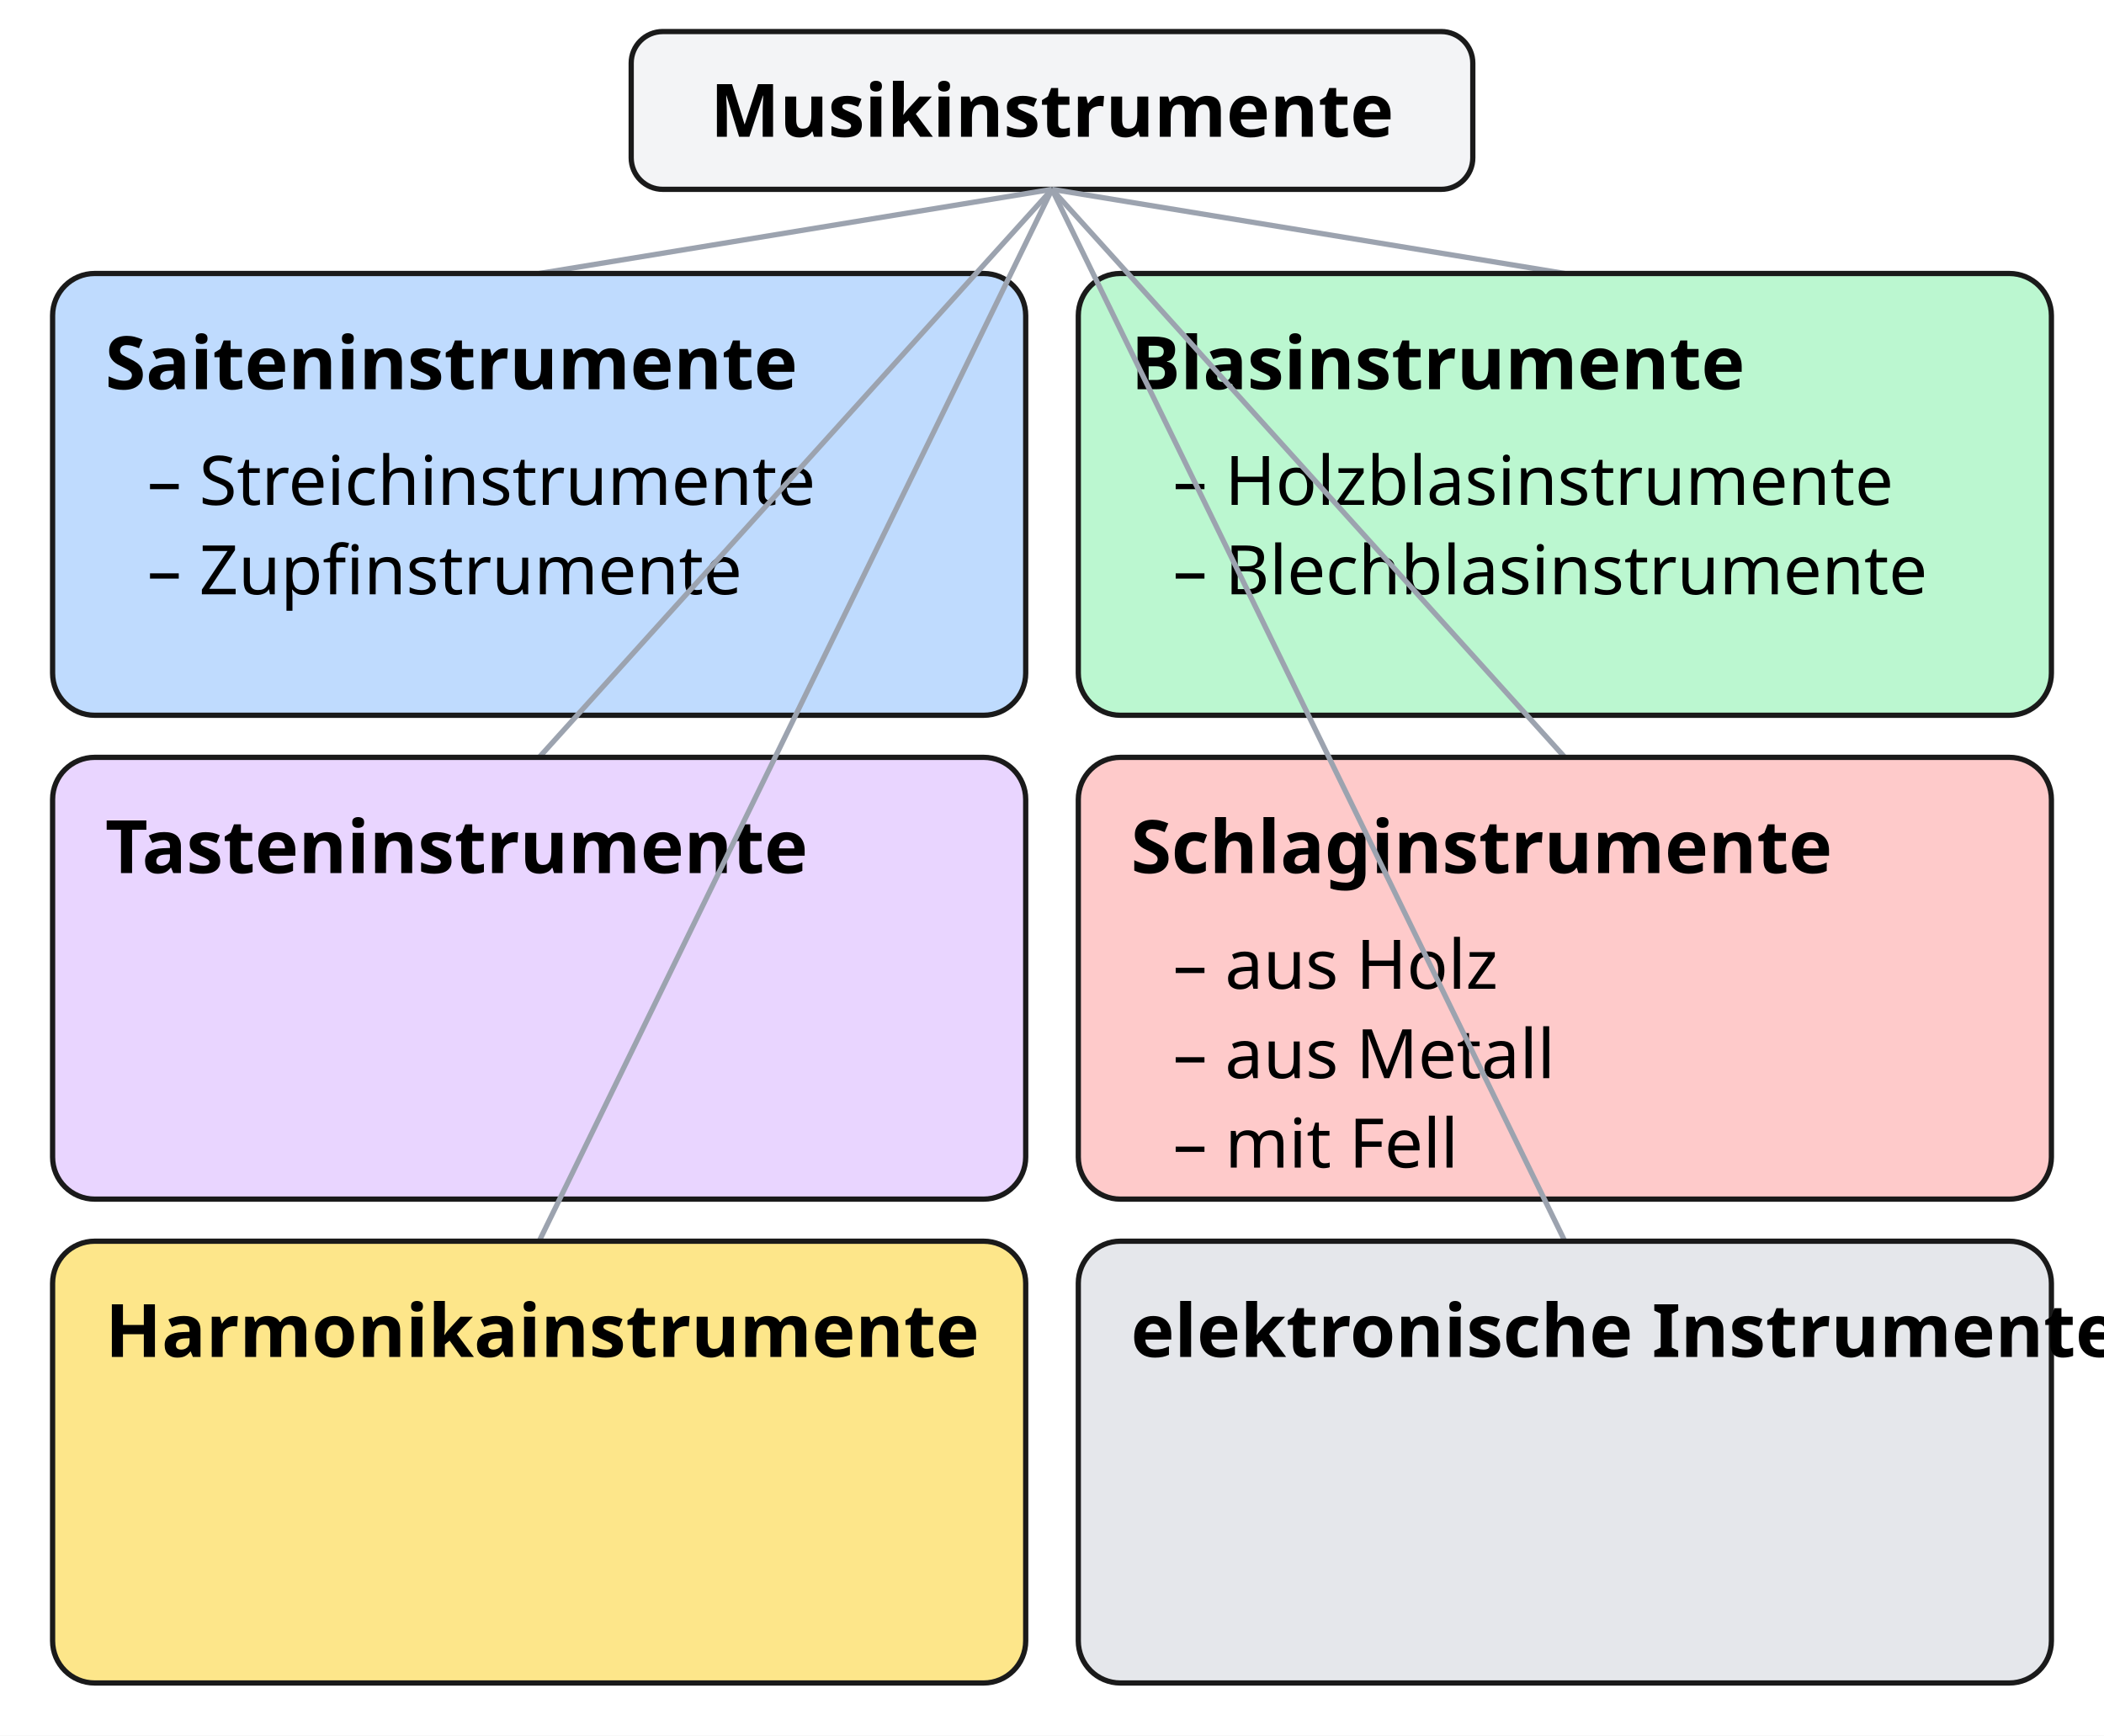
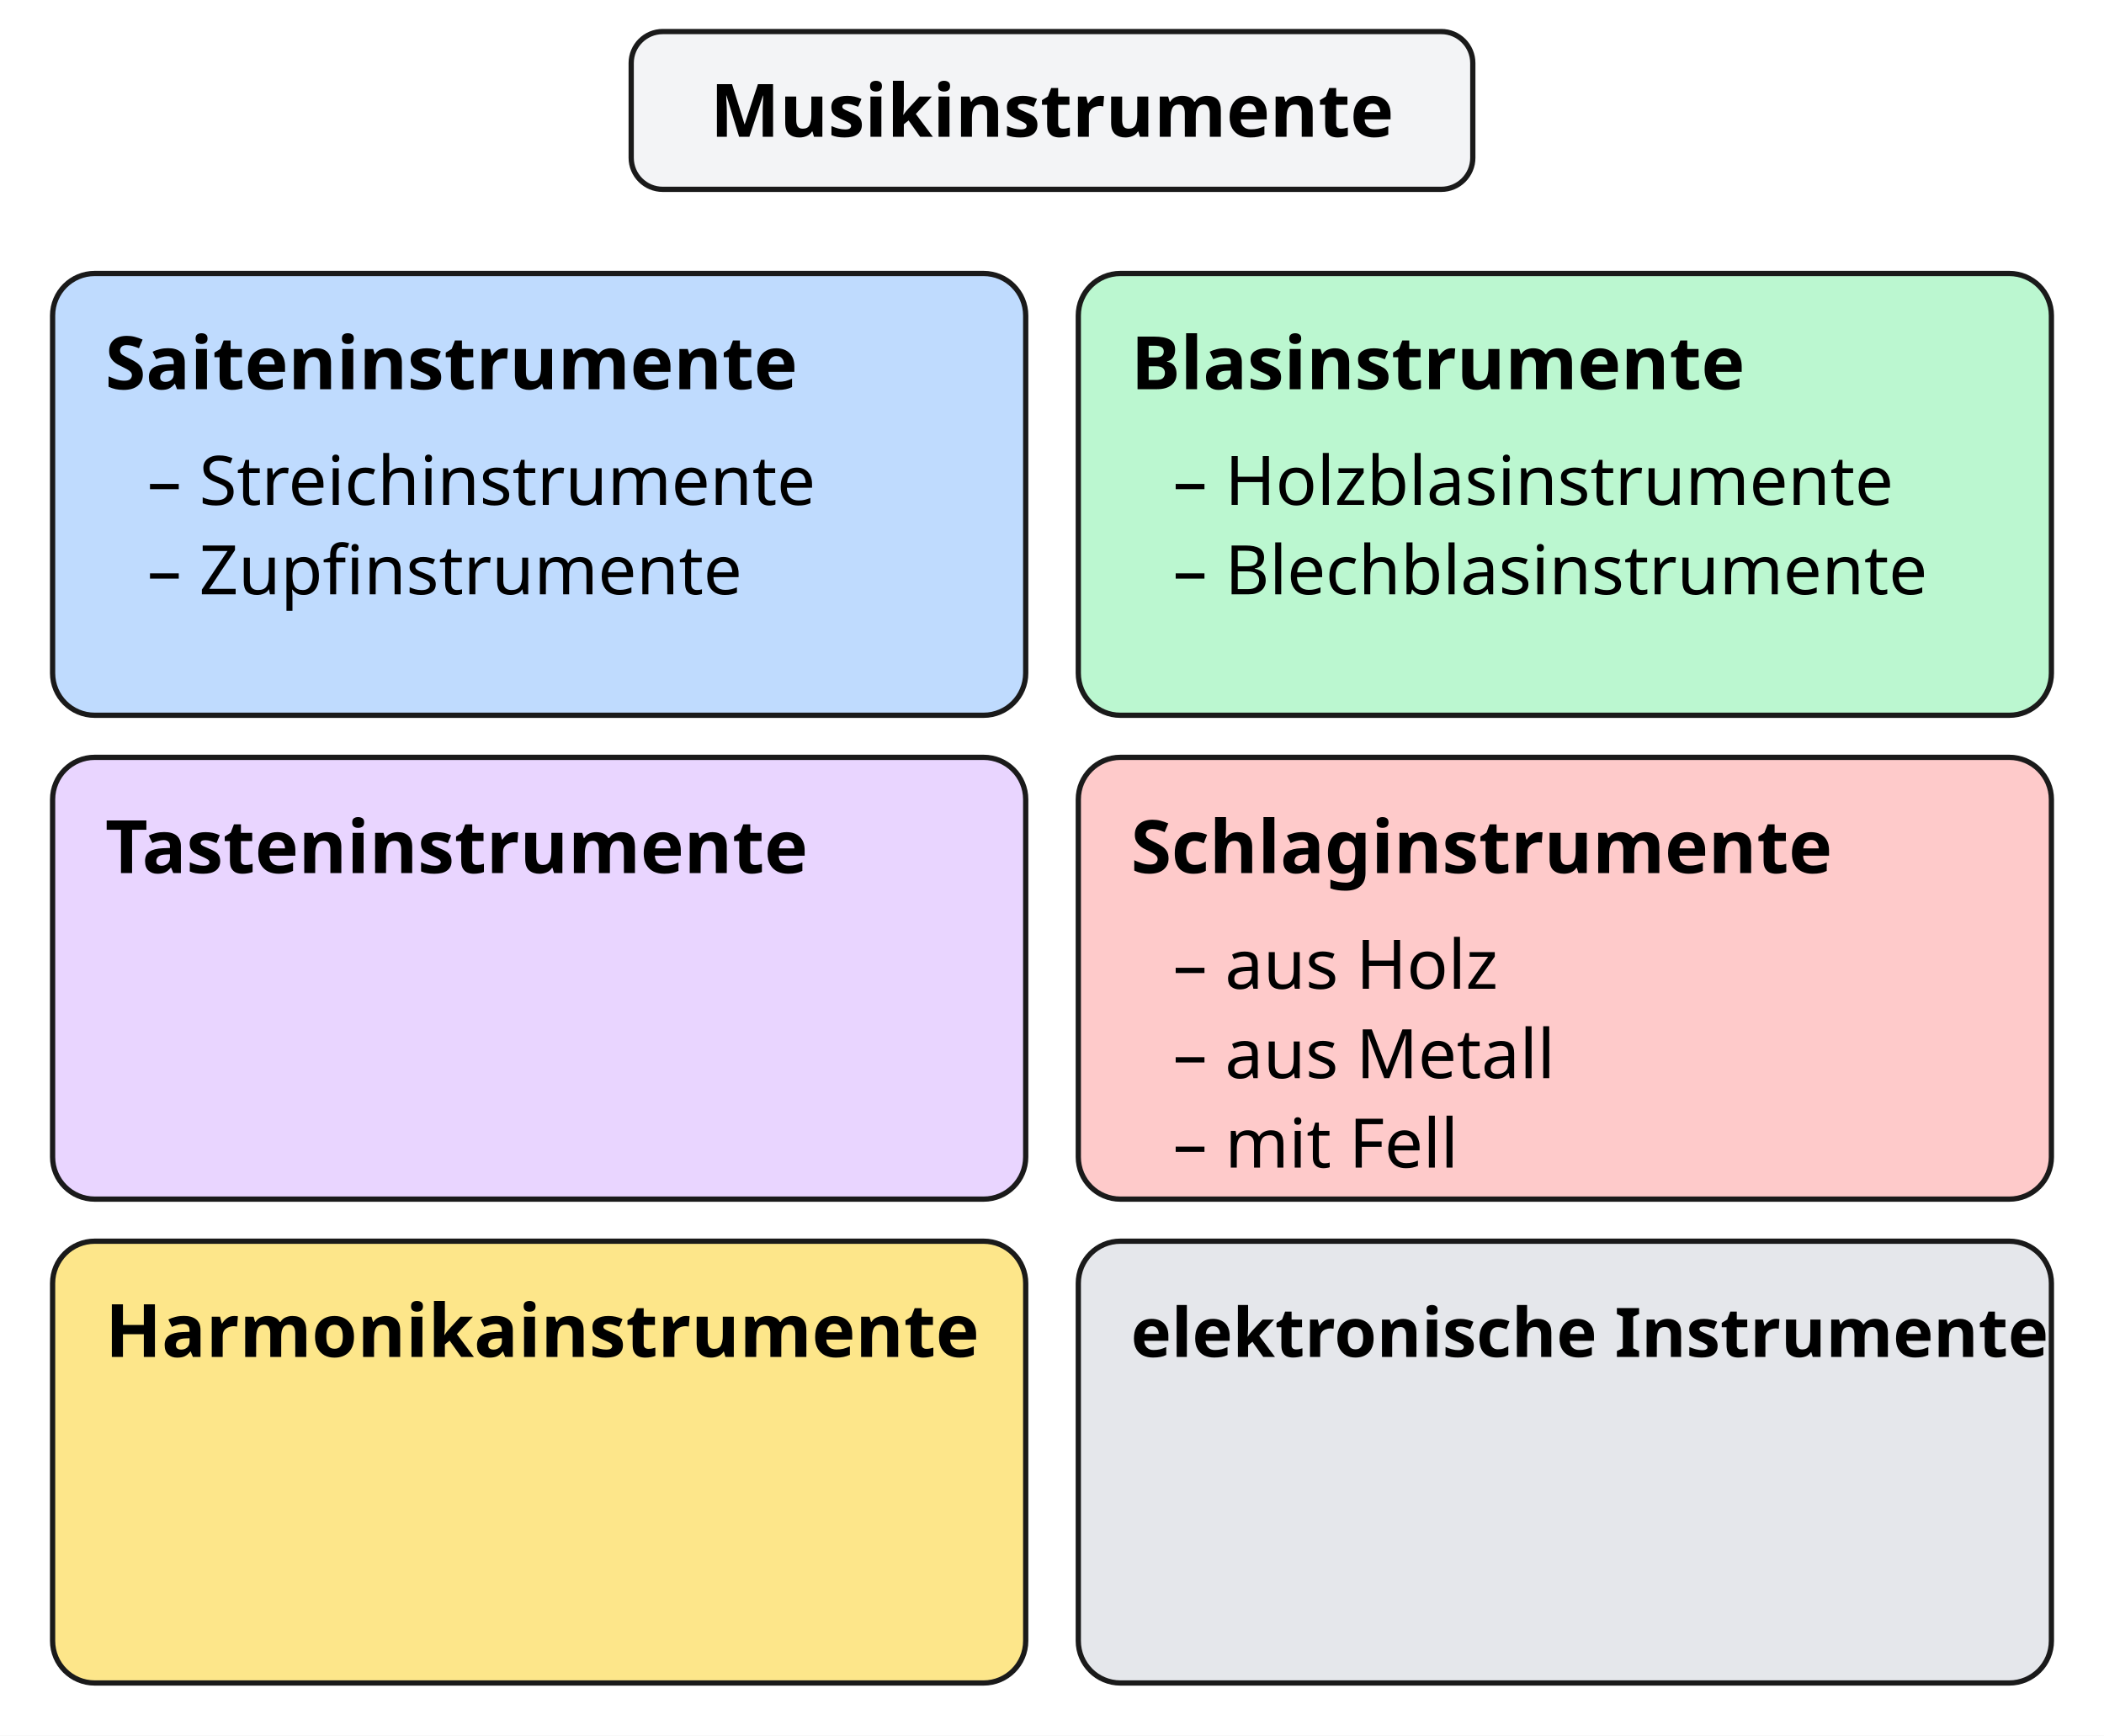
<svg xmlns="http://www.w3.org/2000/svg" viewBox="0 0 400 330" width="400" height="330">
  <rect width="400" height="330" fill="#ffffff" />
  <rect x="120" y="6" width="160" height="30" rx="6" fill="#f3f4f6" stroke="#1a1a1a" />
  <text x="200" y="26" text-anchor="middle" font-family="sans-serif" font-size="14" font-weight="bold">Musikinstrumente</text>
-   <line x1="200" y1="36" x2="102.5" y2="52" stroke="#9ca3af" />
  <rect x="10" y="52" width="185" height="84" rx="8" fill="#bfdbfe" stroke="#1a1a1a" />
  <text x="20" y="74" font-family="sans-serif" font-size="14" font-weight="bold">Saiteninstrumente</text>
  <text x="28" y="96" font-family="sans-serif" font-size="13">– Streichinstrumente</text>
  <text x="28" y="113" font-family="sans-serif" font-size="13">– Zupfinstrumente</text>
-   <line x1="200" y1="36" x2="297.5" y2="52" stroke="#9ca3af" />
  <rect x="205" y="52" width="185" height="84" rx="8" fill="#bbf7d0" stroke="#1a1a1a" />
  <text x="215" y="74" font-family="sans-serif" font-size="14" font-weight="bold">Blasinstrumente</text>
  <text x="223" y="96" font-family="sans-serif" font-size="13">– Holzblasinstrumente</text>
  <text x="223" y="113" font-family="sans-serif" font-size="13">– Blechblasinstrumente</text>
-   <line x1="200" y1="36" x2="102.5" y2="144" stroke="#9ca3af" />
  <rect x="10" y="144" width="185" height="84" rx="8" fill="#e9d5ff" stroke="#1a1a1a" />
  <text x="20" y="166" font-family="sans-serif" font-size="14" font-weight="bold">Tasteninstrumente</text>
-   <line x1="200" y1="36" x2="297.5" y2="144" stroke="#9ca3af" />
  <rect x="205" y="144" width="185" height="84" rx="8" fill="#fecaca" stroke="#1a1a1a" />
  <text x="215" y="166" font-family="sans-serif" font-size="14" font-weight="bold">Schlaginstrumente</text>
  <text x="223" y="188" font-family="sans-serif" font-size="13">– aus Holz</text>
  <text x="223" y="205" font-family="sans-serif" font-size="13">– aus Metall</text>
  <text x="223" y="222" font-family="sans-serif" font-size="13">– mit Fell</text>
-   <line x1="200" y1="36" x2="102.5" y2="236" stroke="#9ca3af" />
  <rect x="10" y="236" width="185" height="84" rx="8" fill="#fde68a" stroke="#1a1a1a" />
  <text x="20" y="258" font-family="sans-serif" font-size="14" font-weight="bold">Harmonikainstrumente</text>
-   <line x1="200" y1="36" x2="297.5" y2="236" stroke="#9ca3af" />
  <rect x="205" y="236" width="185" height="84" rx="8" fill="#e5e7eb" stroke="#1a1a1a" />
-   <text x="215" y="258" font-family="sans-serif" font-size="14" font-weight="bold">elektronische Instrumente</text>
+   <text x="215" y="258" font-family="sans-serif" font-size="13" font-weight="bold">elektronische Instrumente</text>
</svg>
